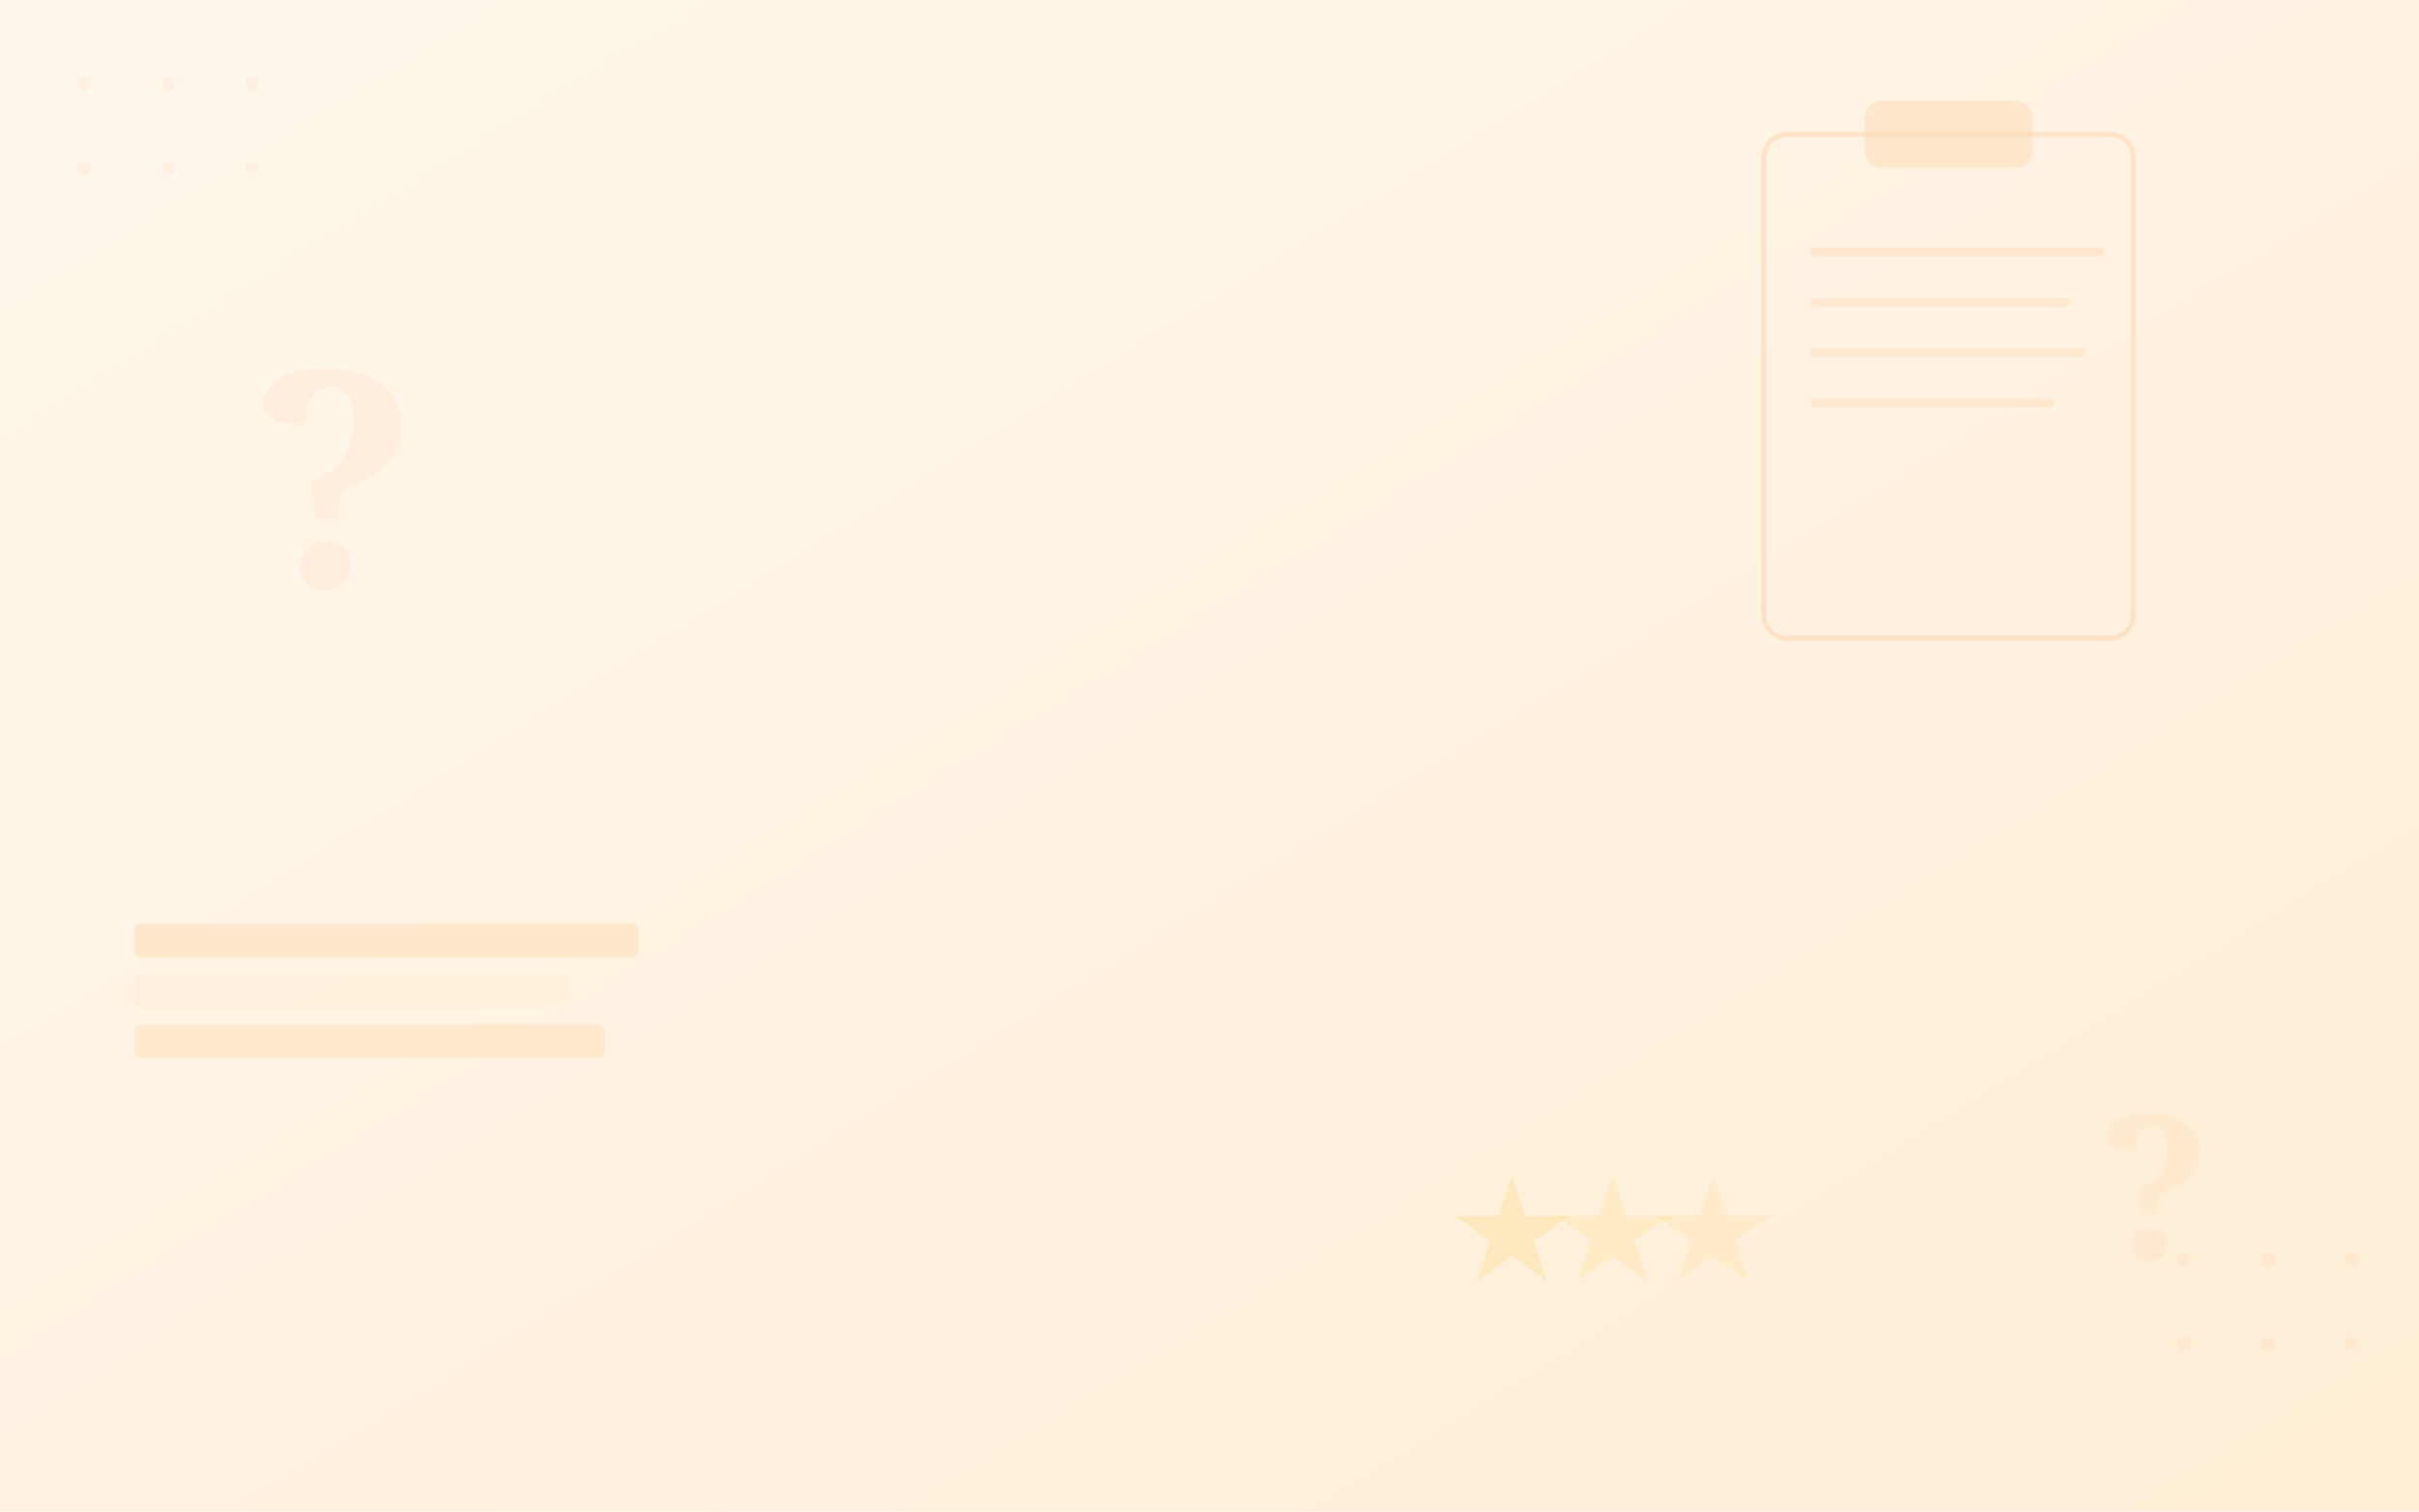
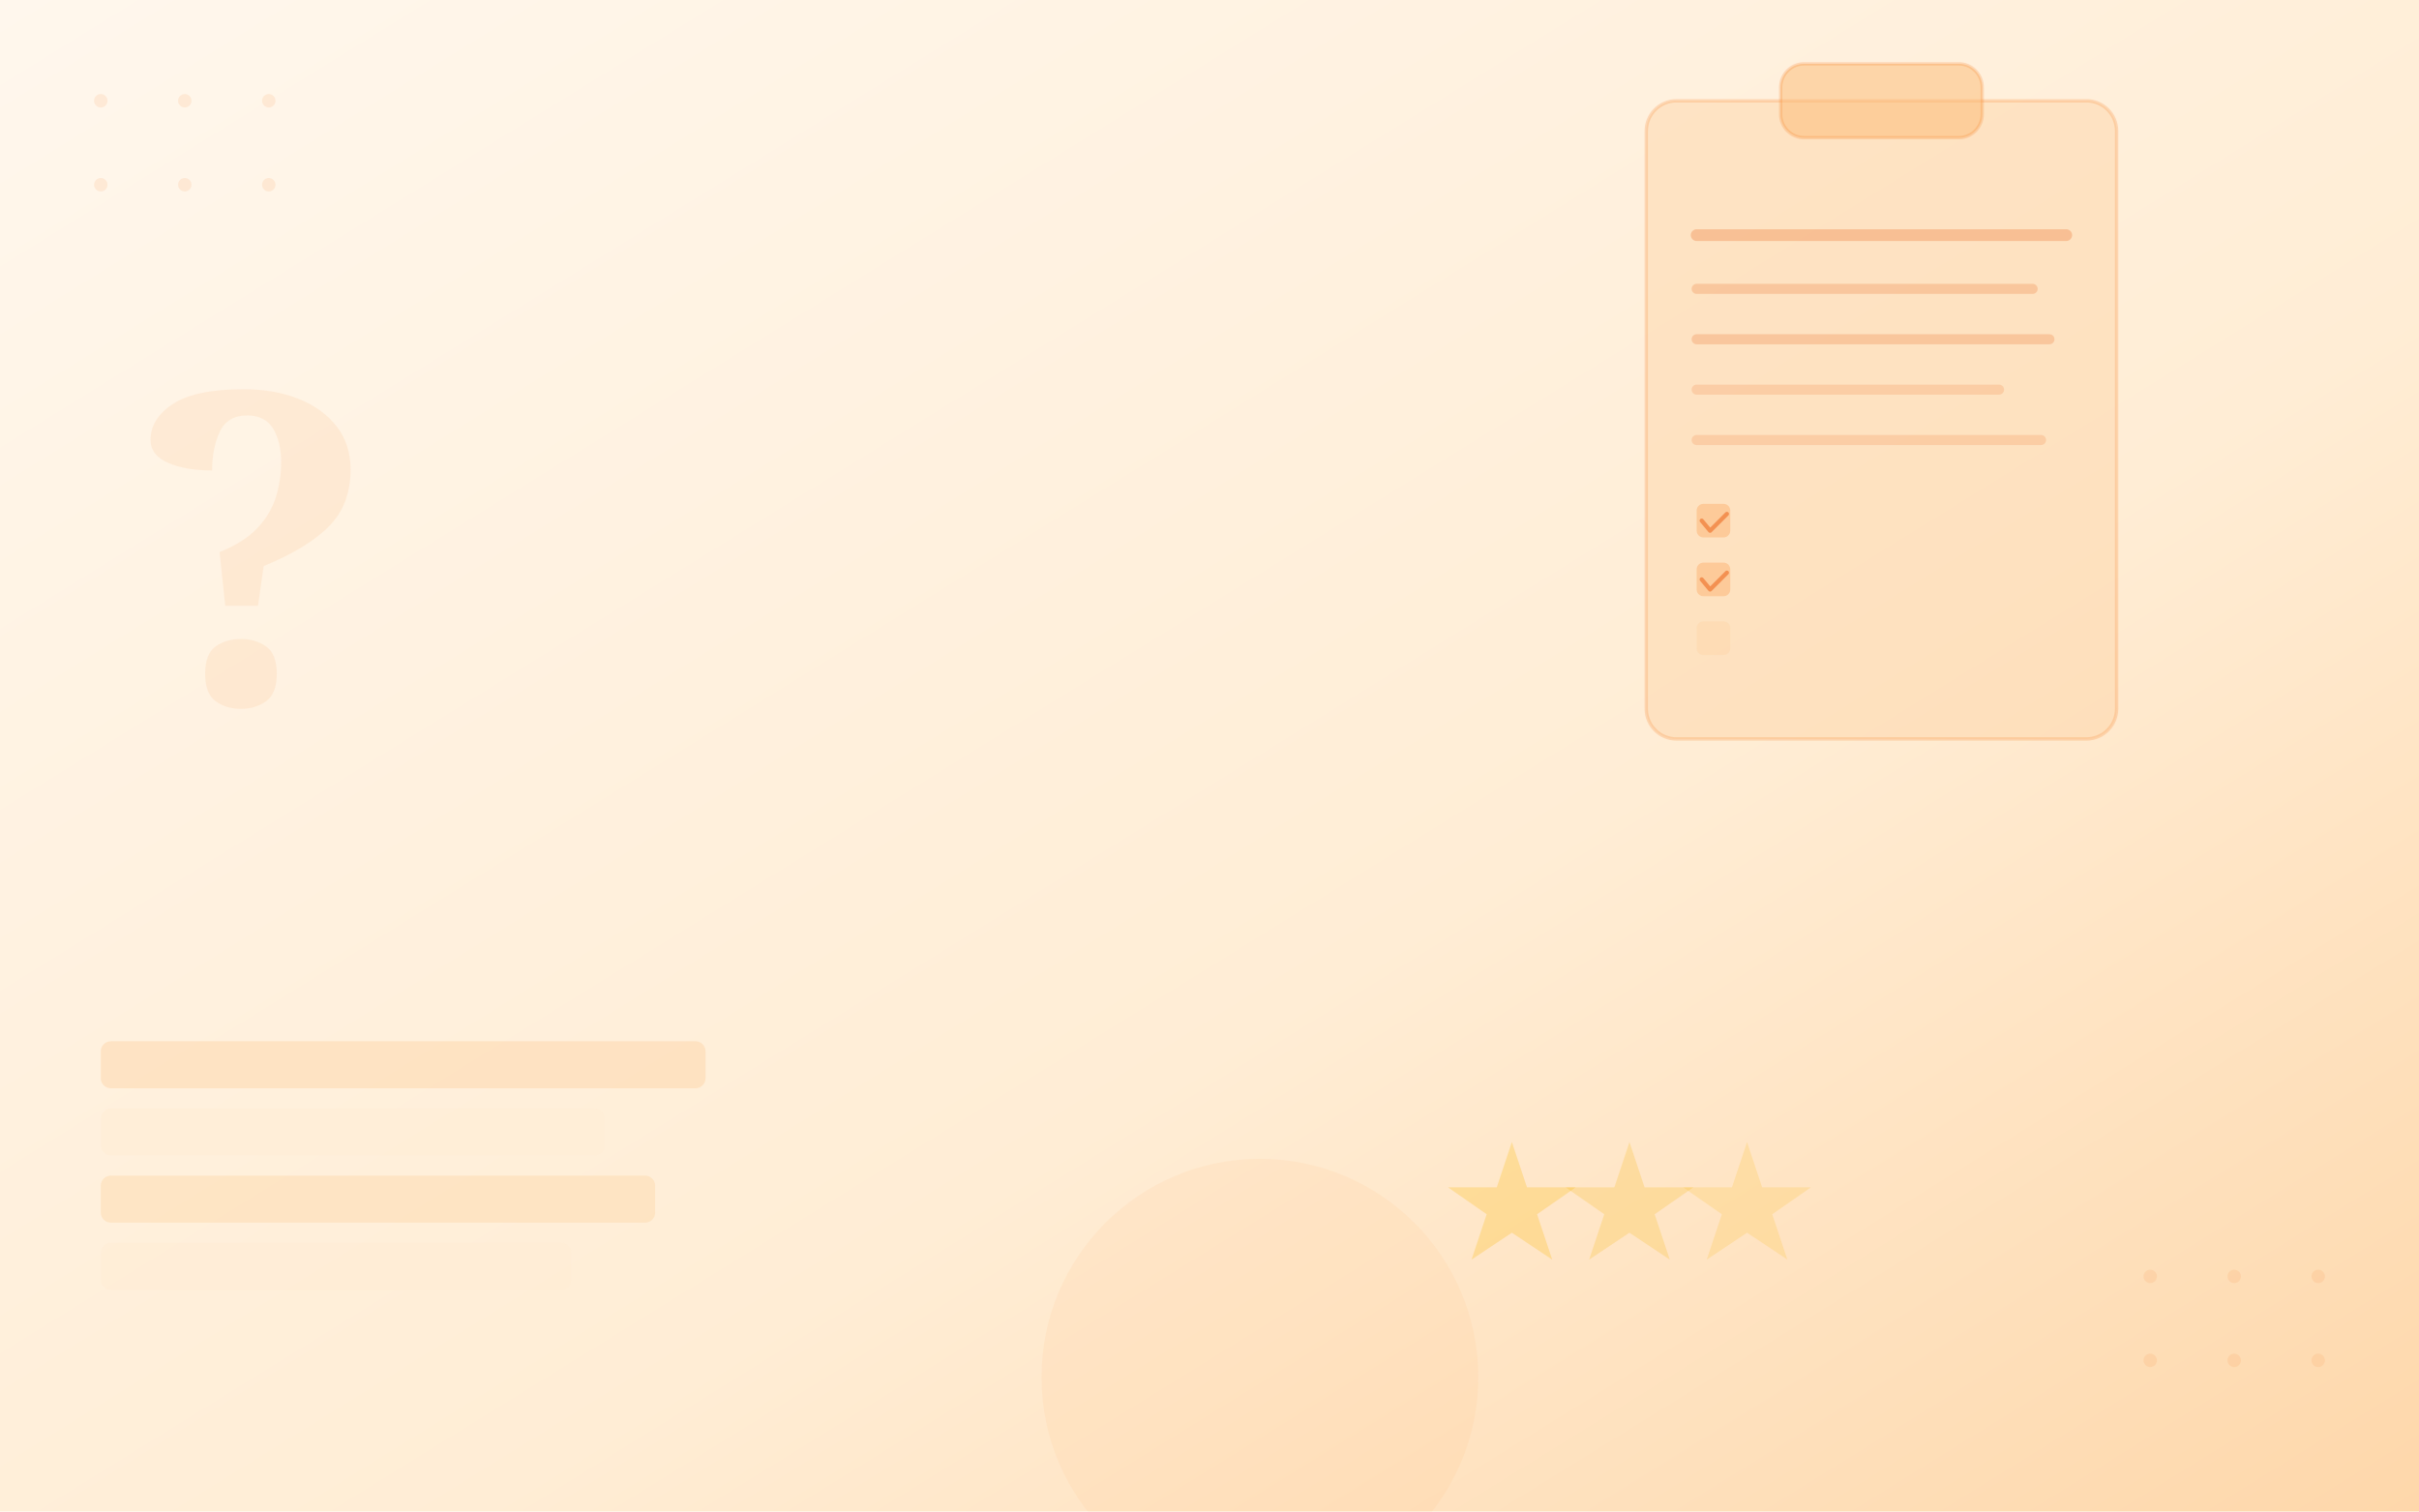
<svg xmlns="http://www.w3.org/2000/svg" viewBox="0 0 1440 900" preserveAspectRatio="xMidYMid slice">
  <defs>
    <linearGradient id="bg" x1="0%" y1="0%" x2="100%" y2="100%">
      <stop offset="0%" stop-color="#fff7ed" />
-       <stop offset="100%" stop-color="#ffedd5" />
+       <stop offset="60%" stop-color="#ffedd5" />
+       <stop offset="100%" stop-color="#fed7aa" />
    </linearGradient>
  </defs>
  <rect width="1440" height="900" fill="url(#bg)" />
-   <rect x="1050" y="80" width="220" height="300" rx="14" fill="none" stroke="#f97316" stroke-opacity="0.12" stroke-width="3" />
-   <rect x="1110" y="60" width="100" height="40" rx="10" fill="#fed7aa" fill-opacity="0.4" />
-   <line x1="1080" y1="150" x2="1250" y2="150" stroke="#f97316" stroke-opacity="0.1" stroke-width="5" stroke-linecap="round" />
-   <line x1="1080" y1="180" x2="1230" y2="180" stroke="#f97316" stroke-opacity="0.08" stroke-width="5" stroke-linecap="round" />
-   <line x1="1080" y1="210" x2="1240" y2="210" stroke="#f97316" stroke-opacity="0.08" stroke-width="5" stroke-linecap="round" />
-   <line x1="1080" y1="240" x2="1220" y2="240" stroke="#f97316" stroke-opacity="0.08" stroke-width="5" stroke-linecap="round" />
-   <text x="150" y="350" font-family="Georgia, serif" font-size="180" fill="#f97316" fill-opacity="0.05" font-weight="bold">?</text>
-   <text x="1250" y="750" font-family="Georgia, serif" font-size="120" fill="#fb923c" fill-opacity="0.06" font-weight="bold">?</text>
-   <rect x="80" y="550" width="300" height="20" rx="4" fill="#fed7aa" fill-opacity="0.4" />
-   <rect x="80" y="580" width="260" height="20" rx="4" fill="#ffedd5" fill-opacity="0.5" />
-   <rect x="80" y="610" width="280" height="20" rx="4" fill="#fed7aa" fill-opacity="0.35" />
-   <polygon points="900,700 908,724 934,724 913,739 921,763 900,748 879,763 887,739 866,724 892,724" fill="#fbbf24" fill-opacity="0.15" />
-   <polygon points="960,700 968,724 994,724 973,739 981,763 960,748 939,763 947,739 926,724 952,724" fill="#fbbf24" fill-opacity="0.12" />
-   <polygon points="1020,700 1028,724 1054,724 1033,739 1041,763 1020,748 999,763 1007,739 986,724 1012,724" fill="#fbbf24" fill-opacity="0.1" />
-   <g fill="#f97316" fill-opacity="0.05">
-     <circle cx="1300" cy="750" r="4" />
-     <circle cx="1350" cy="750" r="4" />
-     <circle cx="1400" cy="750" r="4" />
-     <circle cx="1300" cy="800" r="4" />
-     <circle cx="1350" cy="800" r="4" />
-     <circle cx="1400" cy="800" r="4" />
-     <circle cx="50" cy="50" r="4" />
-     <circle cx="100" cy="50" r="4" />
-     <circle cx="150" cy="50" r="4" />
-     <circle cx="50" cy="100" r="4" />
-     <circle cx="100" cy="100" r="4" />
-     <circle cx="150" cy="100" r="4" />
+   <rect x="980" y="60" width="280" height="380" rx="18" fill="#fed7aa" fill-opacity="0.5" />
+   <rect x="980" y="60" width="280" height="380" rx="18" fill="none" stroke="#f97316" stroke-opacity="0.2" stroke-width="2" />
+   <rect x="1060" y="38" width="120" height="44" rx="14" fill="#fdba74" fill-opacity="0.5" />
+   <rect x="1060" y="38" width="120" height="44" rx="14" fill="none" stroke="#f97316" stroke-opacity="0.2" stroke-width="2" />
+   <line x1="1010" y1="140" x2="1230" y2="140" stroke="#ea580c" stroke-opacity="0.25" stroke-width="7" stroke-linecap="round" />
+   <line x1="1010" y1="172" x2="1210" y2="172" stroke="#ea580c" stroke-opacity="0.2" stroke-width="6" stroke-linecap="round" />
+   <line x1="1010" y1="202" x2="1220" y2="202" stroke="#ea580c" stroke-opacity="0.2" stroke-width="6" stroke-linecap="round" />
+   <line x1="1010" y1="232" x2="1190" y2="232" stroke="#ea580c" stroke-opacity="0.15" stroke-width="6" stroke-linecap="round" />
+   <line x1="1010" y1="262" x2="1215" y2="262" stroke="#ea580c" stroke-opacity="0.15" stroke-width="6" stroke-linecap="round" />
+   <rect x="1010" y="300" width="20" height="20" rx="4" fill="#fb923c" fill-opacity="0.3" />
+   <path d="M1013 310 l5 6 l10-10" fill="none" stroke="#ea580c" stroke-opacity="0.5" stroke-width="2.5" stroke-linecap="round" stroke-linejoin="round" />
+   <rect x="1010" y="335" width="20" height="20" rx="4" fill="#fb923c" fill-opacity="0.3" />
+   <path d="M1013 345 l5 6 l10-10" fill="none" stroke="#ea580c" stroke-opacity="0.5" stroke-width="2.5" stroke-linecap="round" stroke-linejoin="round" />
+   <rect x="1010" y="370" width="20" height="20" rx="4" fill="#fed7aa" fill-opacity="0.5" />
+   <text x="80" y="420" font-family="Georgia, serif" font-size="260" fill="#f97316" fill-opacity="0.08" font-weight="bold">?</text>
+   <rect x="60" y="620" width="360" height="28" rx="6" fill="#fed7aa" fill-opacity="0.5" />
+   <rect x="60" y="660" width="300" height="28" rx="6" fill="#ffedd5" fill-opacity="0.6" />
+   <rect x="60" y="700" width="330" height="28" rx="6" fill="#fed7aa" fill-opacity="0.45" />
+   <rect x="60" y="740" width="280" height="28" rx="6" fill="#ffedd5" fill-opacity="0.5" />
+   <polygon points="900,680 909,707 938,707 915,723 924,750 900,734 876,750 885,723 862,707 891,707" fill="#fbbf24" fill-opacity="0.3" />
+   <polygon points="970,680 979,707 1008,707 985,723 994,750 970,734 946,750 955,723 932,707 961,707" fill="#fbbf24" fill-opacity="0.25" />
+   <polygon points="1040,680 1049,707 1078,707 1055,723 1064,750 1040,734 1016,750 1025,723 1002,707 1031,707" fill="#fbbf24" fill-opacity="0.2" />
+   <g fill="#f97316" fill-opacity="0.1">
+     <circle cx="1280" cy="760" r="4" />
+     <circle cx="1330" cy="760" r="4" />
+     <circle cx="1380" cy="760" r="4" />
+     <circle cx="1280" cy="810" r="4" />
+     <circle cx="1330" cy="810" r="4" />
+     <circle cx="1380" cy="810" r="4" />
+     <circle cx="60" cy="60" r="4" />
+     <circle cx="110" cy="60" r="4" />
+     <circle cx="160" cy="60" r="4" />
+     <circle cx="60" cy="110" r="4" />
+     <circle cx="110" cy="110" r="4" />
+     <circle cx="160" cy="110" r="4" />
  </g>
+   <circle cx="750" cy="820" r="130" fill="#fb923c" fill-opacity="0.07" />
</svg>
